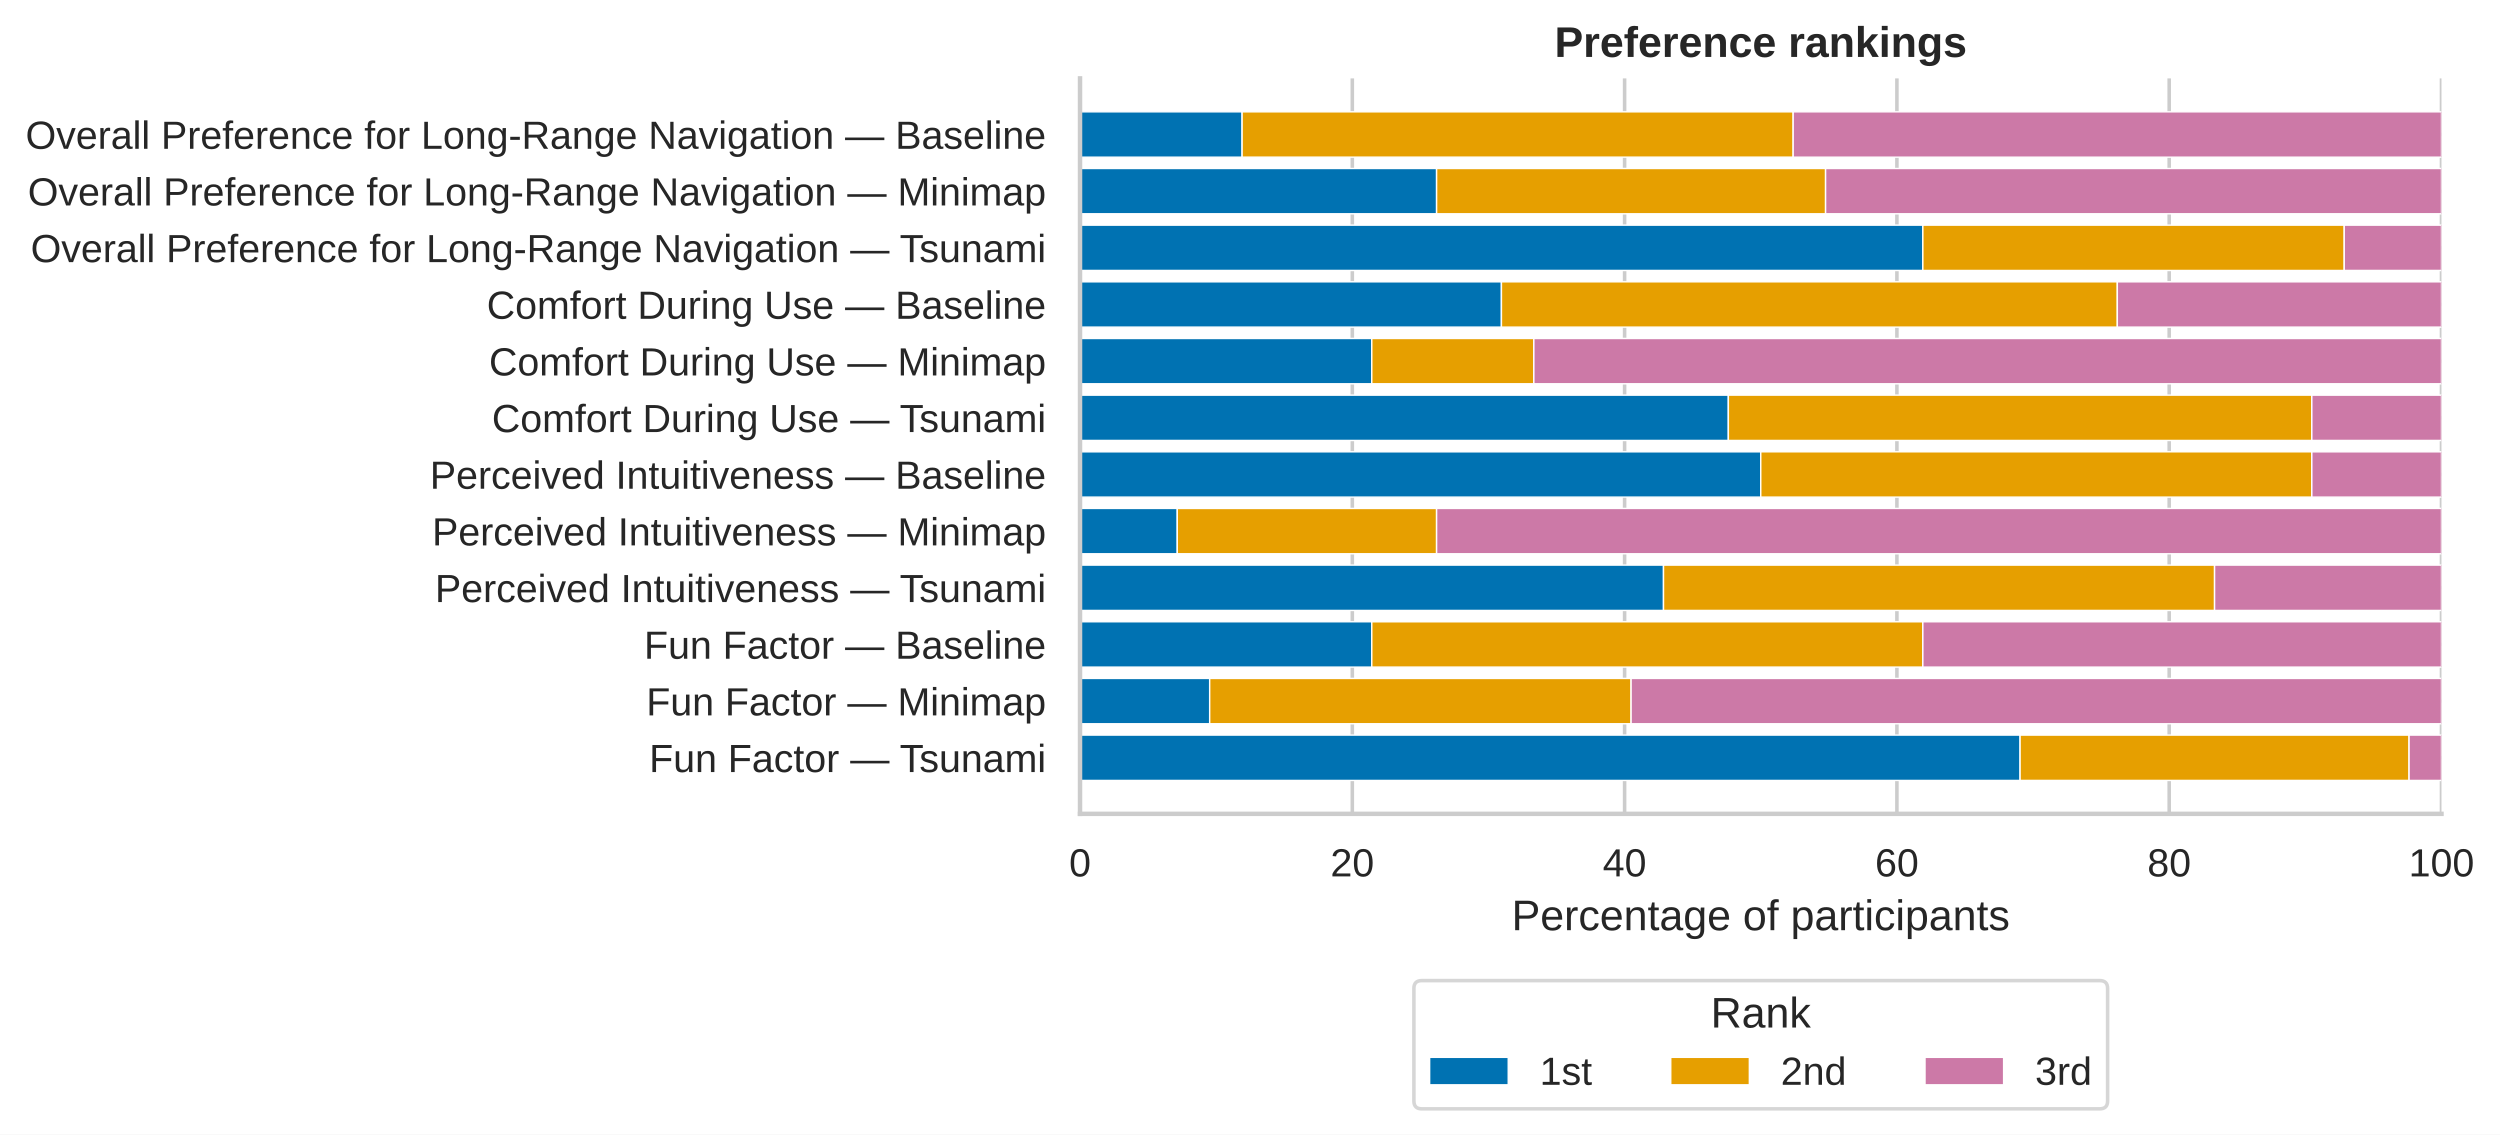
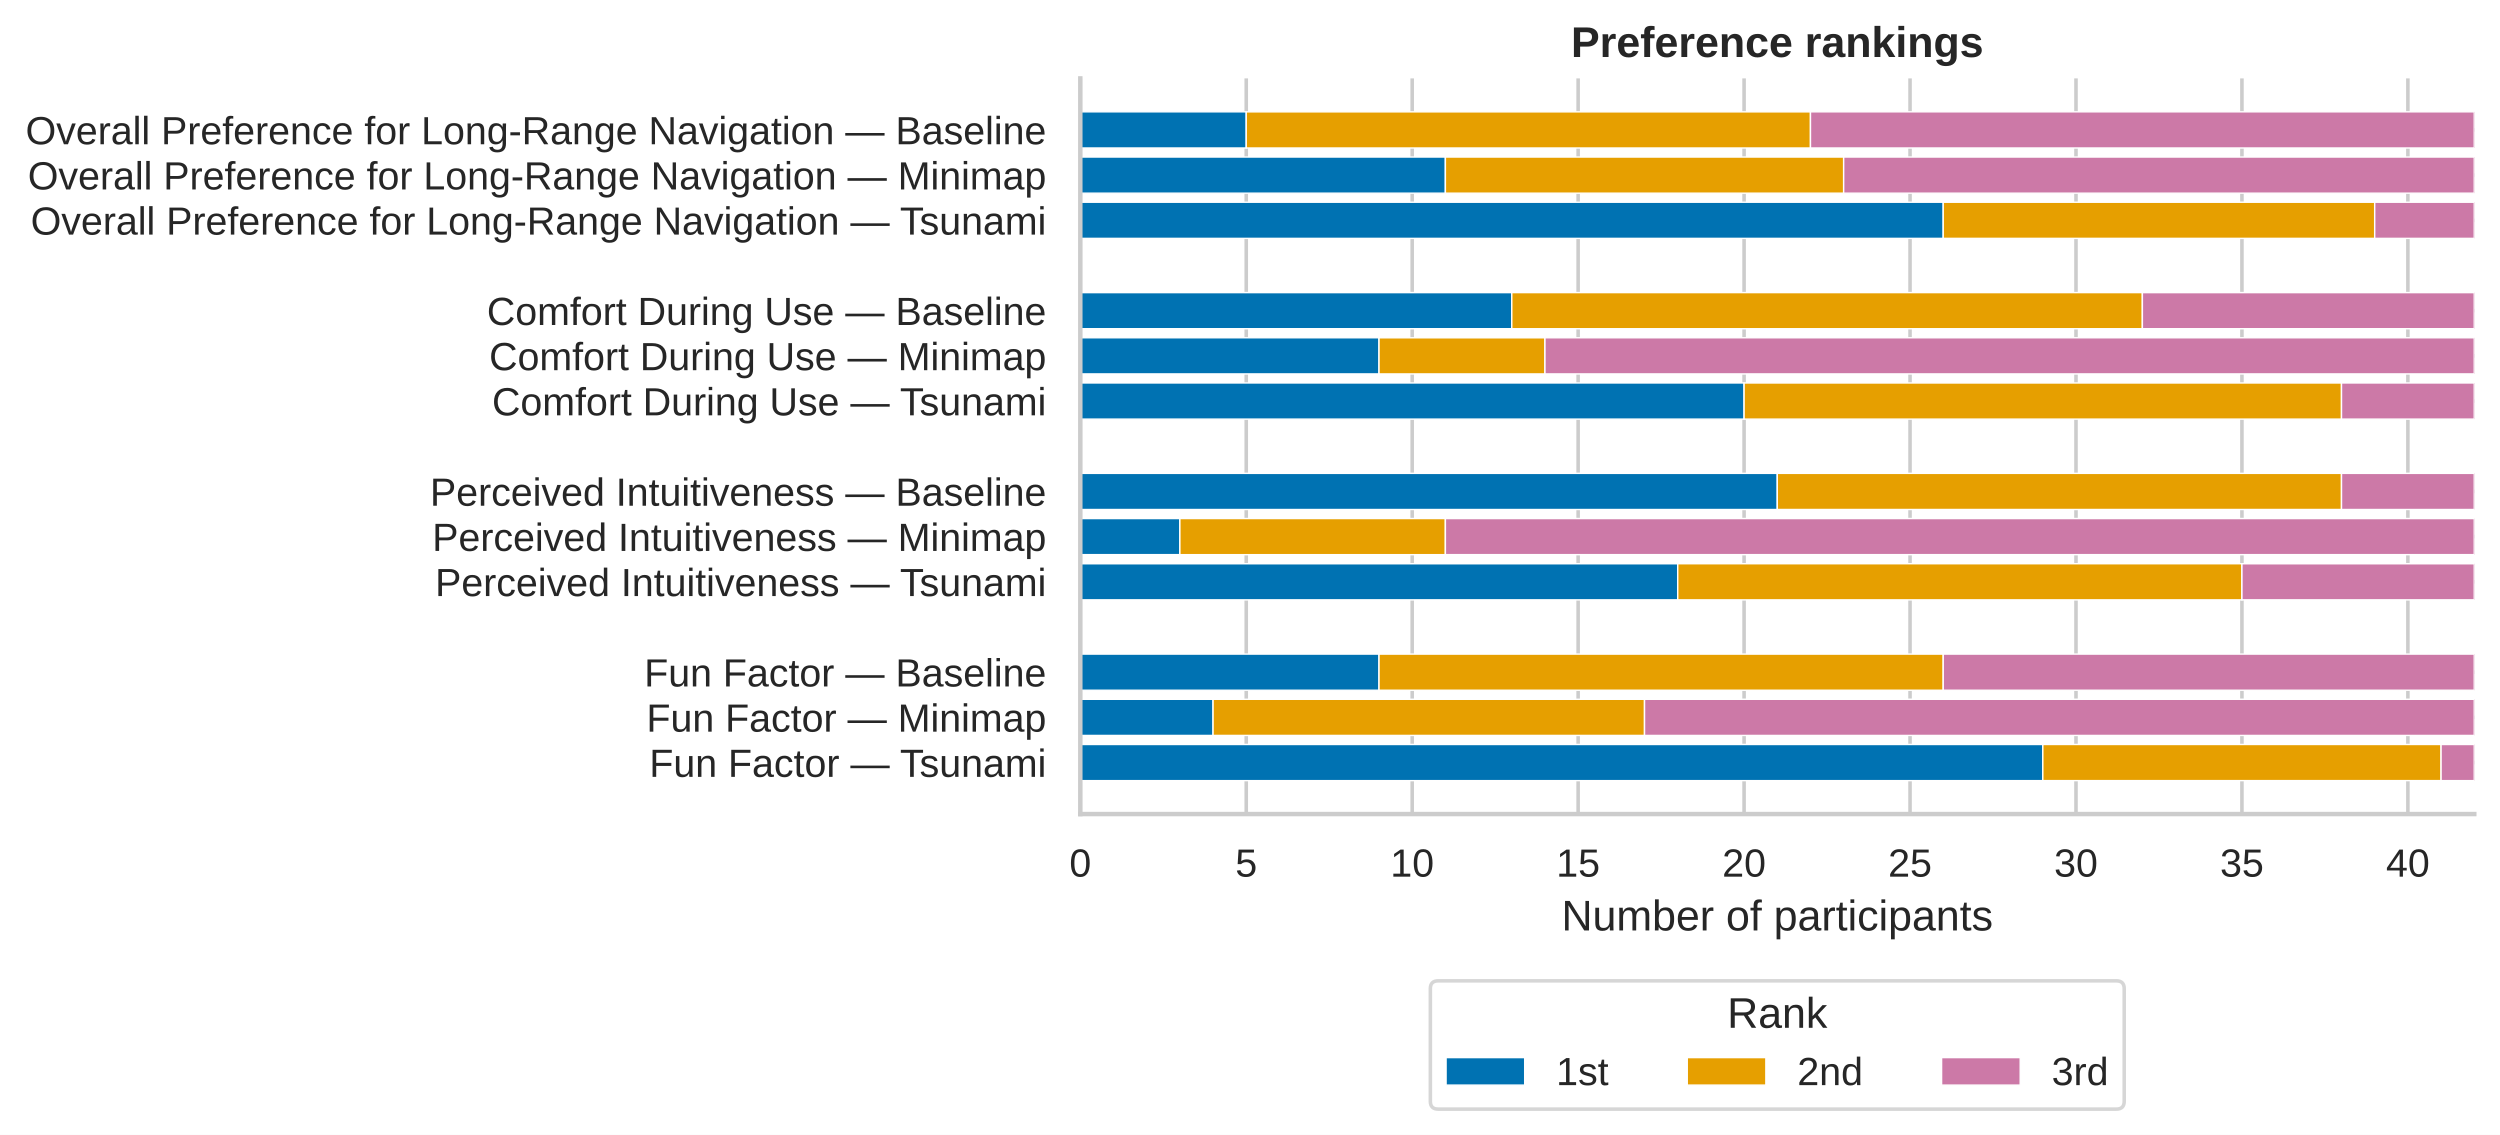
- <svg xmlns="http://www.w3.org/2000/svg" width="699.581pt" height="317.488pt" viewBox="0 0 699.581 317.488" version="1.1">
+ <svg xmlns="http://www.w3.org/2000/svg" width="699.406pt" height="317.488pt" viewBox="0 0 699.406 317.488" version="1.1">
  <defs>
    <style type="text/css">*{stroke-linejoin: round; stroke-linecap: butt}</style>
  </defs>
  <g id="figure_1">
    <g id="patch_1">
-       <path d="M 0 317.488 L 699.581 317.488 L 699.581 0 L 0 0 z " style="fill: #ffffff" />
+       <path d="M 0 317.488 L 699.406 317.488 L 699.406 0 L 0 0 z " style="fill: #ffffff" />
    </g>
    <g id="axes_1">
      <g id="patch_2">
-         <path d="M 302.226 227.742 L 683.206 227.742 L 683.206 21.936 L 302.226 21.936 z " style="fill: #ffffff" />
+         <path d="M 302.226 227.742 L 692.206 227.742 L 692.206 21.936 L 302.226 21.936 z " style="fill: #ffffff" />
      </g>
      <g id="matplotlib.axis_1">
        <g id="xtick_1">
          <g id="line2d_1">
-             <path d="M 302.226 227.742 L 302.226 21.936 " clip-path="url(#p940792b200)" style="fill: none; stroke: #cccccc; stroke-linecap: round" />
+             <path d="M 302.226 227.742 L 302.226 21.936 " clip-path="url(#p8e2e3c646f)" style="fill: none; stroke: #cccccc; stroke-linecap: round" />
          </g>
          <g id="text_1">
            <text style="font-size: 11px; font-family: 'Arial', 'DejaVu Sans', 'Liberation Sans', 'Bitstream Vera Sans', sans-serif; text-anchor: middle; fill: #262626" x="302.226" y="245.25" transform="rotate(-0 302.2256 245.2504)">0</text>
          </g>
        </g>
        <g id="xtick_2">
          <g id="line2d_2">
-             <path d="M 378.422 227.742 L 378.422 21.936 " clip-path="url(#p940792b200)" style="fill: none; stroke: #cccccc; stroke-linecap: round" />
+             <path d="M 348.652 227.742 L 348.652 21.936 " clip-path="url(#p8e2e3c646f)" style="fill: none; stroke: #cccccc; stroke-linecap: round" />
          </g>
          <g id="text_2">
-             <text style="font-size: 11px; font-family: 'Arial', 'DejaVu Sans', 'Liberation Sans', 'Bitstream Vera Sans', sans-serif; text-anchor: middle; fill: #262626" x="378.422" y="245.25" transform="rotate(-0 378.4216 245.2504)">20</text>
+             <text style="font-size: 11px; font-family: 'Arial', 'DejaVu Sans', 'Liberation Sans', 'Bitstream Vera Sans', sans-serif; text-anchor: middle; fill: #262626" x="348.652" y="245.25" transform="rotate(-0 348.6518 245.2504)">5</text>
          </g>
        </g>
        <g id="xtick_3">
          <g id="line2d_3">
-             <path d="M 454.618 227.742 L 454.618 21.936 " clip-path="url(#p940792b200)" style="fill: none; stroke: #cccccc; stroke-linecap: round" />
+             <path d="M 395.078 227.742 L 395.078 21.936 " clip-path="url(#p8e2e3c646f)" style="fill: none; stroke: #cccccc; stroke-linecap: round" />
          </g>
          <g id="text_3">
-             <text style="font-size: 11px; font-family: 'Arial', 'DejaVu Sans', 'Liberation Sans', 'Bitstream Vera Sans', sans-serif; text-anchor: middle; fill: #262626" x="454.618" y="245.25" transform="rotate(-0 454.6176 245.2504)">40</text>
+             <text style="font-size: 11px; font-family: 'Arial', 'DejaVu Sans', 'Liberation Sans', 'Bitstream Vera Sans', sans-serif; text-anchor: middle; fill: #262626" x="395.078" y="245.25" transform="rotate(-0 395.078 245.2504)">10</text>
          </g>
        </g>
        <g id="xtick_4">
          <g id="line2d_4">
-             <path d="M 530.814 227.742 L 530.814 21.936 " clip-path="url(#p940792b200)" style="fill: none; stroke: #cccccc; stroke-linecap: round" />
+             <path d="M 441.504 227.742 L 441.504 21.936 " clip-path="url(#p8e2e3c646f)" style="fill: none; stroke: #cccccc; stroke-linecap: round" />
          </g>
          <g id="text_4">
-             <text style="font-size: 11px; font-family: 'Arial', 'DejaVu Sans', 'Liberation Sans', 'Bitstream Vera Sans', sans-serif; text-anchor: middle; fill: #262626" x="530.814" y="245.25" transform="rotate(-0 530.8136 245.2504)">60</text>
+             <text style="font-size: 11px; font-family: 'Arial', 'DejaVu Sans', 'Liberation Sans', 'Bitstream Vera Sans', sans-serif; text-anchor: middle; fill: #262626" x="441.504" y="245.25" transform="rotate(-0 441.5042 245.2504)">15</text>
          </g>
        </g>
        <g id="xtick_5">
          <g id="line2d_5">
-             <path d="M 607.01 227.742 L 607.01 21.936 " clip-path="url(#p940792b200)" style="fill: none; stroke: #cccccc; stroke-linecap: round" />
+             <path d="M 487.93 227.742 L 487.93 21.936 " clip-path="url(#p8e2e3c646f)" style="fill: none; stroke: #cccccc; stroke-linecap: round" />
          </g>
          <g id="text_5">
-             <text style="font-size: 11px; font-family: 'Arial', 'DejaVu Sans', 'Liberation Sans', 'Bitstream Vera Sans', sans-serif; text-anchor: middle; fill: #262626" x="607.01" y="245.25" transform="rotate(-0 607.0096 245.2504)">80</text>
+             <text style="font-size: 11px; font-family: 'Arial', 'DejaVu Sans', 'Liberation Sans', 'Bitstream Vera Sans', sans-serif; text-anchor: middle; fill: #262626" x="487.93" y="245.25" transform="rotate(-0 487.9304 245.2504)">20</text>
          </g>
        </g>
        <g id="xtick_6">
          <g id="line2d_6">
-             <path d="M 683.206 227.742 L 683.206 21.936 " clip-path="url(#p940792b200)" style="fill: none; stroke: #cccccc; stroke-linecap: round" />
+             <path d="M 534.357 227.742 L 534.357 21.936 " clip-path="url(#p8e2e3c646f)" style="fill: none; stroke: #cccccc; stroke-linecap: round" />
          </g>
          <g id="text_6">
-             <text style="font-size: 11px; font-family: 'Arial', 'DejaVu Sans', 'Liberation Sans', 'Bitstream Vera Sans', sans-serif; text-anchor: middle; fill: #262626" x="683.206" y="245.25" transform="rotate(-0 683.2056 245.2504)">100</text>
-           </g>
-         </g>
-         <g id="text_7">
-           <text style="font-size: 12px; font-family: 'Arial', 'DejaVu Sans', 'Liberation Sans', 'Bitstream Vera Sans', sans-serif; text-anchor: middle; fill: #262626" x="492.716" y="260.302" transform="rotate(-0 492.7156 260.3017)">Percentage of participants</text>
+             <text style="font-size: 11px; font-family: 'Arial', 'DejaVu Sans', 'Liberation Sans', 'Bitstream Vera Sans', sans-serif; text-anchor: middle; fill: #262626" x="534.357" y="245.25" transform="rotate(-0 534.3566 245.2504)">25</text>
+           </g>
+         </g>
+         <g id="xtick_7">
+           <g id="line2d_7">
+             <path d="M 580.783 227.742 L 580.783 21.936 " clip-path="url(#p8e2e3c646f)" style="fill: none; stroke: #cccccc; stroke-linecap: round" />
+           </g>
+           <g id="text_7">
+             <text style="font-size: 11px; font-family: 'Arial', 'DejaVu Sans', 'Liberation Sans', 'Bitstream Vera Sans', sans-serif; text-anchor: middle; fill: #262626" x="580.783" y="245.25" transform="rotate(-0 580.7828 245.2504)">30</text>
+           </g>
+         </g>
+         <g id="xtick_8">
+           <g id="line2d_8">
+             <path d="M 627.209 227.742 L 627.209 21.936 " clip-path="url(#p8e2e3c646f)" style="fill: none; stroke: #cccccc; stroke-linecap: round" />
+           </g>
+           <g id="text_8">
+             <text style="font-size: 11px; font-family: 'Arial', 'DejaVu Sans', 'Liberation Sans', 'Bitstream Vera Sans', sans-serif; text-anchor: middle; fill: #262626" x="627.209" y="245.25" transform="rotate(-0 627.209 245.2504)">35</text>
+           </g>
+         </g>
+         <g id="xtick_9">
+           <g id="line2d_9">
+             <path d="M 673.635 227.742 L 673.635 21.936 " clip-path="url(#p8e2e3c646f)" style="fill: none; stroke: #cccccc; stroke-linecap: round" />
+           </g>
+           <g id="text_9">
+             <text style="font-size: 11px; font-family: 'Arial', 'DejaVu Sans', 'Liberation Sans', 'Bitstream Vera Sans', sans-serif; text-anchor: middle; fill: #262626" x="673.635" y="245.25" transform="rotate(-0 673.6351 245.2504)">40</text>
+           </g>
+         </g>
+         <g id="text_10">
+           <text style="font-size: 12px; font-family: 'Arial', 'DejaVu Sans', 'Liberation Sans', 'Bitstream Vera Sans', sans-serif; text-anchor: middle; fill: #262626" x="497.216" y="260.302" transform="rotate(-0 497.2156 260.3017)">Number of participants</text>
        </g>
      </g>
      <g id="matplotlib.axis_2">
        <g id="ytick_1">
-           <g id="line2d_7">
-             <path d="M 302.226 37.633 L 683.206 37.633 " clip-path="url(#p940792b200)" style="fill: none; stroke: #cccccc; stroke-linecap: round" />
-           </g>
-           <g id="text_8">
-             <text style="font-size: 11px; font-family: 'Arial', 'DejaVu Sans', 'Liberation Sans', 'Bitstream Vera Sans', sans-serif; text-anchor: end; fill: #262626" x="292.726" y="41.641" transform="rotate(-0 292.7256 41.64064)">Overall Preference for Long-Range Navigation — Baseline</text>
+           <g id="line2d_10">
+             <path d="M 302.226 36.348 L 692.206 36.348 " clip-path="url(#p8e2e3c646f)" style="fill: none; stroke: #cccccc; stroke-linecap: round" />
+           </g>
+           <g id="text_11">
+             <text style="font-size: 11px; font-family: 'Arial', 'DejaVu Sans', 'Liberation Sans', 'Bitstream Vera Sans', sans-serif; text-anchor: end; fill: #262626" x="292.726" y="40.355" transform="rotate(-0 292.7256 40.35505)">Overall Preference for Long-Range Navigation — Baseline</text>
          </g>
        </g>
        <g id="ytick_2">
-           <g id="line2d_8">
-             <path d="M 302.226 53.489 L 683.206 53.489 " clip-path="url(#p940792b200)" style="fill: none; stroke: #cccccc; stroke-linecap: round" />
-           </g>
-           <g id="text_9">
-             <text style="font-size: 11px; font-family: 'Arial', 'DejaVu Sans', 'Liberation Sans', 'Bitstream Vera Sans', sans-serif; text-anchor: end; fill: #262626" x="292.726" y="57.496" transform="rotate(-0 292.7256 57.49625)">Overall Preference for Long-Range Navigation — Minimap</text>
+           <g id="line2d_11">
+             <path d="M 302.226 48.989 L 692.206 48.989 " clip-path="url(#p8e2e3c646f)" style="fill: none; stroke: #cccccc; stroke-linecap: round" />
+           </g>
+           <g id="text_12">
+             <text style="font-size: 11px; font-family: 'Arial', 'DejaVu Sans', 'Liberation Sans', 'Bitstream Vera Sans', sans-serif; text-anchor: end; fill: #262626" x="292.726" y="52.997" transform="rotate(-0 292.7256 52.99669)">Overall Preference for Long-Range Navigation — Minimap</text>
          </g>
        </g>
        <g id="ytick_3">
-           <g id="line2d_9">
-             <path d="M 302.226 69.345 L 683.206 69.345 " clip-path="url(#p940792b200)" style="fill: none; stroke: #cccccc; stroke-linecap: round" />
-           </g>
-           <g id="text_10">
-             <text style="font-size: 11px; font-family: 'Arial', 'DejaVu Sans', 'Liberation Sans', 'Bitstream Vera Sans', sans-serif; text-anchor: end; fill: #262626" x="292.726" y="73.352" transform="rotate(-0 292.7256 73.35186)">Overall Preference for Long-Range Navigation — Tsunami</text>
+           <g id="line2d_12">
+             <path d="M 302.226 61.631 L 692.206 61.631 " clip-path="url(#p8e2e3c646f)" style="fill: none; stroke: #cccccc; stroke-linecap: round" />
+           </g>
+           <g id="text_13">
+             <text style="font-size: 11px; font-family: 'Arial', 'DejaVu Sans', 'Liberation Sans', 'Bitstream Vera Sans', sans-serif; text-anchor: end; fill: #262626" x="292.726" y="65.638" transform="rotate(-0 292.7256 65.63832)">Overall Preference for Long-Range Navigation — Tsunami</text>
          </g>
        </g>
        <g id="ytick_4">
-           <g id="line2d_10">
-             <path d="M 302.226 85.2 L 683.206 85.2 " clip-path="url(#p940792b200)" style="fill: none; stroke: #cccccc; stroke-linecap: round" />
-           </g>
-           <g id="text_11">
-             <text style="font-size: 11px; font-family: 'Arial', 'DejaVu Sans', 'Liberation Sans', 'Bitstream Vera Sans', sans-serif; text-anchor: end; fill: #262626" x="292.726" y="89.204" transform="rotate(-0 292.7256 89.20435)">Comfort During Use — Baseline</text>
+           <g id="line2d_13">
+             <path d="M 302.226 86.914 L 692.206 86.914 " clip-path="url(#p8e2e3c646f)" style="fill: none; stroke: #cccccc; stroke-linecap: round" />
+           </g>
+           <g id="text_14">
+             <text style="font-size: 11px; font-family: 'Arial', 'DejaVu Sans', 'Liberation Sans', 'Bitstream Vera Sans', sans-serif; text-anchor: end; fill: #262626" x="292.726" y="90.918" transform="rotate(-0 292.7256 90.91847)">Comfort During Use — Baseline</text>
          </g>
        </g>
        <g id="ytick_5">
-           <g id="line2d_11">
-             <path d="M 302.226 101.056 L 683.206 101.056 " clip-path="url(#p940792b200)" style="fill: none; stroke: #cccccc; stroke-linecap: round" />
-           </g>
-           <g id="text_12">
-             <text style="font-size: 11px; font-family: 'Arial', 'DejaVu Sans', 'Liberation Sans', 'Bitstream Vera Sans', sans-serif; text-anchor: end; fill: #262626" x="292.726" y="105.06" transform="rotate(-0 292.7256 105.06)">Comfort During Use — Minimap</text>
+           <g id="line2d_14">
+             <path d="M 302.226 99.556 L 692.206 99.556 " clip-path="url(#p8e2e3c646f)" style="fill: none; stroke: #cccccc; stroke-linecap: round" />
+           </g>
+           <g id="text_15">
+             <text style="font-size: 11px; font-family: 'Arial', 'DejaVu Sans', 'Liberation Sans', 'Bitstream Vera Sans', sans-serif; text-anchor: end; fill: #262626" x="292.726" y="103.56" transform="rotate(-0 292.7256 103.5601)">Comfort During Use — Minimap</text>
          </g>
        </g>
        <g id="ytick_6">
-           <g id="line2d_12">
-             <path d="M 302.226 116.911 L 683.206 116.911 " clip-path="url(#p940792b200)" style="fill: none; stroke: #cccccc; stroke-linecap: round" />
-           </g>
-           <g id="text_13">
-             <text style="font-size: 11px; font-family: 'Arial', 'DejaVu Sans', 'Liberation Sans', 'Bitstream Vera Sans', sans-serif; text-anchor: end; fill: #262626" x="292.726" y="120.916" transform="rotate(-0 292.7256 120.9156)">Comfort During Use — Tsunami</text>
+           <g id="line2d_15">
+             <path d="M 302.226 112.198 L 692.206 112.198 " clip-path="url(#p8e2e3c646f)" style="fill: none; stroke: #cccccc; stroke-linecap: round" />
+           </g>
+           <g id="text_16">
+             <text style="font-size: 11px; font-family: 'Arial', 'DejaVu Sans', 'Liberation Sans', 'Bitstream Vera Sans', sans-serif; text-anchor: end; fill: #262626" x="292.726" y="116.202" transform="rotate(-0 292.7256 116.2017)">Comfort During Use — Tsunami</text>
          </g>
        </g>
        <g id="ytick_7">
-           <g id="line2d_13">
-             <path d="M 302.226 132.767 L 683.206 132.767 " clip-path="url(#p940792b200)" style="fill: none; stroke: #cccccc; stroke-linecap: round" />
-           </g>
-           <g id="text_14">
-             <text style="font-size: 11px; font-family: 'Arial', 'DejaVu Sans', 'Liberation Sans', 'Bitstream Vera Sans', sans-serif; text-anchor: end; fill: #262626" x="292.726" y="136.771" transform="rotate(-0 292.7256 136.7712)">Perceived Intuitiveness — Baseline</text>
+           <g id="line2d_16">
+             <path d="M 302.226 137.481 L 692.206 137.481 " clip-path="url(#p8e2e3c646f)" style="fill: none; stroke: #cccccc; stroke-linecap: round" />
+           </g>
+           <g id="text_17">
+             <text style="font-size: 11px; font-family: 'Arial', 'DejaVu Sans', 'Liberation Sans', 'Bitstream Vera Sans', sans-serif; text-anchor: end; fill: #262626" x="292.726" y="141.485" transform="rotate(-0 292.7256 141.485)">Perceived Intuitiveness — Baseline</text>
          </g>
        </g>
        <g id="ytick_8">
-           <g id="line2d_14">
-             <path d="M 302.226 148.623 L 683.206 148.623 " clip-path="url(#p940792b200)" style="fill: none; stroke: #cccccc; stroke-linecap: round" />
-           </g>
-           <g id="text_15">
-             <text style="font-size: 11px; font-family: 'Arial', 'DejaVu Sans', 'Liberation Sans', 'Bitstream Vera Sans', sans-serif; text-anchor: end; fill: #262626" x="292.726" y="152.627" transform="rotate(-0 292.7256 152.6268)">Perceived Intuitiveness — Minimap</text>
+           <g id="line2d_17">
+             <path d="M 302.226 150.122 L 692.206 150.122 " clip-path="url(#p8e2e3c646f)" style="fill: none; stroke: #cccccc; stroke-linecap: round" />
+           </g>
+           <g id="text_18">
+             <text style="font-size: 11px; font-family: 'Arial', 'DejaVu Sans', 'Liberation Sans', 'Bitstream Vera Sans', sans-serif; text-anchor: end; fill: #262626" x="292.726" y="154.127" transform="rotate(-0 292.7256 154.1266)">Perceived Intuitiveness — Minimap</text>
          </g>
        </g>
        <g id="ytick_9">
-           <g id="line2d_15">
-             <path d="M 302.226 164.478 L 683.206 164.478 " clip-path="url(#p940792b200)" style="fill: none; stroke: #cccccc; stroke-linecap: round" />
-           </g>
-           <g id="text_16">
-             <text style="font-size: 11px; font-family: 'Arial', 'DejaVu Sans', 'Liberation Sans', 'Bitstream Vera Sans', sans-serif; text-anchor: end; fill: #262626" x="292.726" y="168.482" transform="rotate(-0 292.7256 168.4824)">Perceived Intuitiveness — Tsunami</text>
+           <g id="line2d_18">
+             <path d="M 302.226 162.764 L 692.206 162.764 " clip-path="url(#p8e2e3c646f)" style="fill: none; stroke: #cccccc; stroke-linecap: round" />
+           </g>
+           <g id="text_19">
+             <text style="font-size: 11px; font-family: 'Arial', 'DejaVu Sans', 'Liberation Sans', 'Bitstream Vera Sans', sans-serif; text-anchor: end; fill: #262626" x="292.726" y="166.768" transform="rotate(-0 292.7256 166.7683)">Perceived Intuitiveness — Tsunami</text>
          </g>
        </g>
        <g id="ytick_10">
-           <g id="line2d_16">
-             <path d="M 302.226 180.334 L 683.206 180.334 " clip-path="url(#p940792b200)" style="fill: none; stroke: #cccccc; stroke-linecap: round" />
-           </g>
-           <g id="text_17">
-             <text style="font-size: 11px; font-family: 'Arial', 'DejaVu Sans', 'Liberation Sans', 'Bitstream Vera Sans', sans-serif; text-anchor: end; fill: #262626" x="292.726" y="184.338" transform="rotate(-0 292.7256 184.338)">Fun Factor — Baseline</text>
+           <g id="line2d_19">
+             <path d="M 302.226 188.047 L 692.206 188.047 " clip-path="url(#p8e2e3c646f)" style="fill: none; stroke: #cccccc; stroke-linecap: round" />
+           </g>
+           <g id="text_20">
+             <text style="font-size: 11px; font-family: 'Arial', 'DejaVu Sans', 'Liberation Sans', 'Bitstream Vera Sans', sans-serif; text-anchor: end; fill: #262626" x="292.726" y="192.052" transform="rotate(-0 292.7256 192.0515)">Fun Factor — Baseline</text>
          </g>
        </g>
        <g id="ytick_11">
-           <g id="line2d_17">
-             <path d="M 302.226 196.189 L 683.206 196.189 " clip-path="url(#p940792b200)" style="fill: none; stroke: #cccccc; stroke-linecap: round" />
-           </g>
-           <g id="text_18">
-             <text style="font-size: 11px; font-family: 'Arial', 'DejaVu Sans', 'Liberation Sans', 'Bitstream Vera Sans', sans-serif; text-anchor: end; fill: #262626" x="292.726" y="200.194" transform="rotate(-0 292.7256 200.1936)">Fun Factor — Minimap</text>
+           <g id="line2d_20">
+             <path d="M 302.226 200.689 L 692.206 200.689 " clip-path="url(#p8e2e3c646f)" style="fill: none; stroke: #cccccc; stroke-linecap: round" />
+           </g>
+           <g id="text_21">
+             <text style="font-size: 11px; font-family: 'Arial', 'DejaVu Sans', 'Liberation Sans', 'Bitstream Vera Sans', sans-serif; text-anchor: end; fill: #262626" x="292.726" y="204.693" transform="rotate(-0 292.7256 204.6932)">Fun Factor — Minimap</text>
          </g>
        </g>
        <g id="ytick_12">
-           <g id="line2d_18">
-             <path d="M 302.226 212.045 L 683.206 212.045 " clip-path="url(#p940792b200)" style="fill: none; stroke: #cccccc; stroke-linecap: round" />
-           </g>
-           <g id="text_19">
-             <text style="font-size: 11px; font-family: 'Arial', 'DejaVu Sans', 'Liberation Sans', 'Bitstream Vera Sans', sans-serif; text-anchor: end; fill: #262626" x="292.726" y="216.049" transform="rotate(-0 292.7256 216.0492)">Fun Factor — Tsunami</text>
+           <g id="line2d_21">
+             <path d="M 302.226 213.331 L 692.206 213.331 " clip-path="url(#p8e2e3c646f)" style="fill: none; stroke: #cccccc; stroke-linecap: round" />
+           </g>
+           <g id="text_22">
+             <text style="font-size: 11px; font-family: 'Arial', 'DejaVu Sans', 'Liberation Sans', 'Bitstream Vera Sans', sans-serif; text-anchor: end; fill: #262626" x="292.726" y="217.335" transform="rotate(-0 292.7256 217.3348)">Fun Factor — Tsunami</text>
          </g>
        </g>
      </g>
      <g id="patch_3">
-         <path d="M 302.226 31.291 L 347.58 31.291 L 347.58 43.976 L 302.226 43.976 z " clip-path="url(#p940792b200)" style="fill: #0072b2; stroke: #ffffff; stroke-width: 0.4; stroke-linejoin: miter" />
+         <path d="M 302.226 31.291 L 348.652 31.291 L 348.652 41.404 L 302.226 41.404 z " clip-path="url(#p8e2e3c646f)" style="fill: #0072b2; stroke: #ffffff; stroke-width: 0.4; stroke-linejoin: miter" />
      </g>
      <g id="patch_4">
-         <path d="M 302.226 47.147 L 402.006 47.147 L 402.006 59.831 L 302.226 59.831 z " clip-path="url(#p940792b200)" style="fill: #0072b2; stroke: #ffffff; stroke-width: 0.4; stroke-linejoin: miter" />
+         <path d="M 302.226 43.933 L 404.363 43.933 L 404.363 54.046 L 302.226 54.046 z " clip-path="url(#p8e2e3c646f)" style="fill: #0072b2; stroke: #ffffff; stroke-width: 0.4; stroke-linejoin: miter" />
      </g>
      <g id="patch_5">
-         <path d="M 302.226 63.002 L 538.07 63.002 L 538.07 75.687 L 302.226 75.687 z " clip-path="url(#p940792b200)" style="fill: #0072b2; stroke: #ffffff; stroke-width: 0.4; stroke-linejoin: miter" />
+         <path d="M 302.226 56.574 L 543.642 56.574 L 543.642 66.688 L 302.226 66.688 z " clip-path="url(#p8e2e3c646f)" style="fill: #0072b2; stroke: #ffffff; stroke-width: 0.4; stroke-linejoin: miter" />
      </g>
      <g id="patch_6">
-         <path d="M 302.226 78.858 L 420.148 78.858 L 420.148 91.542 L 302.226 91.542 z " clip-path="url(#p940792b200)" style="fill: #0072b2; stroke: #ffffff; stroke-width: 0.4; stroke-linejoin: miter" />
+         <path d="M 302.226 81.858 L 422.934 81.858 L 422.934 91.971 L 302.226 91.971 z " clip-path="url(#p8e2e3c646f)" style="fill: #0072b2; stroke: #ffffff; stroke-width: 0.4; stroke-linejoin: miter" />
      </g>
      <g id="patch_7">
-         <path d="M 302.226 94.714 L 383.864 94.714 L 383.864 107.398 L 302.226 107.398 z " clip-path="url(#p940792b200)" style="fill: #0072b2; stroke: #ffffff; stroke-width: 0.4; stroke-linejoin: miter" />
+         <path d="M 302.226 94.499 L 385.793 94.499 L 385.793 104.613 L 302.226 104.613 z " clip-path="url(#p8e2e3c646f)" style="fill: #0072b2; stroke: #ffffff; stroke-width: 0.4; stroke-linejoin: miter" />
      </g>
      <g id="patch_8">
-         <path d="M 302.226 110.569 L 483.645 110.569 L 483.645 123.254 L 302.226 123.254 z " clip-path="url(#p940792b200)" style="fill: #0072b2; stroke: #ffffff; stroke-width: 0.4; stroke-linejoin: miter" />
+         <path d="M 302.226 107.141 L 487.93 107.141 L 487.93 117.254 L 302.226 117.254 z " clip-path="url(#p8e2e3c646f)" style="fill: #0072b2; stroke: #ffffff; stroke-width: 0.4; stroke-linejoin: miter" />
      </g>
      <g id="patch_9">
-         <path d="M 302.226 126.425 L 492.716 126.425 L 492.716 139.109 L 302.226 139.109 z " clip-path="url(#p940792b200)" style="fill: #0072b2; stroke: #ffffff; stroke-width: 0.4; stroke-linejoin: miter" />
+         <path d="M 302.226 132.424 L 497.216 132.424 L 497.216 142.537 L 302.226 142.537 z " clip-path="url(#p8e2e3c646f)" style="fill: #0072b2; stroke: #ffffff; stroke-width: 0.4; stroke-linejoin: miter" />
      </g>
      <g id="patch_10">
-         <path d="M 302.226 142.28 L 329.438 142.28 L 329.438 154.965 L 302.226 154.965 z " clip-path="url(#p940792b200)" style="fill: #0072b2; stroke: #ffffff; stroke-width: 0.4; stroke-linejoin: miter" />
+         <path d="M 302.226 145.066 L 330.081 145.066 L 330.081 155.179 L 302.226 155.179 z " clip-path="url(#p8e2e3c646f)" style="fill: #0072b2; stroke: #ffffff; stroke-width: 0.4; stroke-linejoin: miter" />
      </g>
      <g id="patch_11">
-         <path d="M 302.226 158.136 L 465.503 158.136 L 465.503 170.82 L 302.226 170.82 z " clip-path="url(#p940792b200)" style="fill: #0072b2; stroke: #ffffff; stroke-width: 0.4; stroke-linejoin: miter" />
+         <path d="M 302.226 157.707 L 469.36 157.707 L 469.36 167.821 L 302.226 167.821 z " clip-path="url(#p8e2e3c646f)" style="fill: #0072b2; stroke: #ffffff; stroke-width: 0.4; stroke-linejoin: miter" />
      </g>
      <g id="patch_12">
-         <path d="M 302.226 173.992 L 383.864 173.992 L 383.864 186.676 L 302.226 186.676 z " clip-path="url(#p940792b200)" style="fill: #0072b2; stroke: #ffffff; stroke-width: 0.4; stroke-linejoin: miter" />
+         <path d="M 302.226 182.991 L 385.793 182.991 L 385.793 193.104 L 302.226 193.104 z " clip-path="url(#p8e2e3c646f)" style="fill: #0072b2; stroke: #ffffff; stroke-width: 0.4; stroke-linejoin: miter" />
      </g>
      <g id="patch_13">
-         <path d="M 302.226 189.847 L 338.509 189.847 L 338.509 202.532 L 302.226 202.532 z " clip-path="url(#p940792b200)" style="fill: #0072b2; stroke: #ffffff; stroke-width: 0.4; stroke-linejoin: miter" />
+         <path d="M 302.226 195.632 L 339.367 195.632 L 339.367 205.746 L 302.226 205.746 z " clip-path="url(#p8e2e3c646f)" style="fill: #0072b2; stroke: #ffffff; stroke-width: 0.4; stroke-linejoin: miter" />
      </g>
      <g id="patch_14">
-         <path d="M 302.226 205.703 L 565.283 205.703 L 565.283 218.387 L 302.226 218.387 z " clip-path="url(#p940792b200)" style="fill: #0072b2; stroke: #ffffff; stroke-width: 0.4; stroke-linejoin: miter" />
+         <path d="M 302.226 208.274 L 571.498 208.274 L 571.498 218.387 L 302.226 218.387 z " clip-path="url(#p8e2e3c646f)" style="fill: #0072b2; stroke: #ffffff; stroke-width: 0.4; stroke-linejoin: miter" />
      </g>
      <g id="patch_15">
-         <path d="M 347.58 31.291 L 501.787 31.291 L 501.787 43.976 L 347.58 43.976 z " clip-path="url(#p940792b200)" style="fill: #e69f00; stroke: #ffffff; stroke-width: 0.4; stroke-linejoin: miter" />
+         <path d="M 348.652 31.291 L 506.501 31.291 L 506.501 41.404 L 348.652 41.404 z " clip-path="url(#p8e2e3c646f)" style="fill: #e69f00; stroke: #ffffff; stroke-width: 0.4; stroke-linejoin: miter" />
      </g>
      <g id="patch_16">
-         <path d="M 402.006 47.147 L 510.858 47.147 L 510.858 59.831 L 402.006 59.831 z " clip-path="url(#p940792b200)" style="fill: #e69f00; stroke: #ffffff; stroke-width: 0.4; stroke-linejoin: miter" />
+         <path d="M 404.363 43.933 L 515.786 43.933 L 515.786 54.046 L 404.363 54.046 z " clip-path="url(#p8e2e3c646f)" style="fill: #e69f00; stroke: #ffffff; stroke-width: 0.4; stroke-linejoin: miter" />
      </g>
      <g id="patch_17">
-         <path d="M 538.07 63.002 L 655.993 63.002 L 655.993 75.687 L 538.07 75.687 z " clip-path="url(#p940792b200)" style="fill: #e69f00; stroke: #ffffff; stroke-width: 0.4; stroke-linejoin: miter" />
+         <path d="M 543.642 56.574 L 664.35 56.574 L 664.35 66.688 L 543.642 66.688 z " clip-path="url(#p8e2e3c646f)" style="fill: #e69f00; stroke: #ffffff; stroke-width: 0.4; stroke-linejoin: miter" />
      </g>
      <g id="patch_18">
-         <path d="M 420.148 78.858 L 592.496 78.858 L 592.496 91.542 L 420.148 91.542 z " clip-path="url(#p940792b200)" style="fill: #e69f00; stroke: #ffffff; stroke-width: 0.4; stroke-linejoin: miter" />
+         <path d="M 422.934 81.858 L 599.353 81.858 L 599.353 91.971 L 422.934 91.971 z " clip-path="url(#p8e2e3c646f)" style="fill: #e69f00; stroke: #ffffff; stroke-width: 0.4; stroke-linejoin: miter" />
      </g>
      <g id="patch_19">
-         <path d="M 383.864 94.714 L 429.219 94.714 L 429.219 107.398 L 383.864 107.398 z " clip-path="url(#p940792b200)" style="fill: #e69f00; stroke: #ffffff; stroke-width: 0.4; stroke-linejoin: miter" />
+         <path d="M 385.793 94.499 L 432.219 94.499 L 432.219 104.613 L 385.793 104.613 z " clip-path="url(#p8e2e3c646f)" style="fill: #e69f00; stroke: #ffffff; stroke-width: 0.4; stroke-linejoin: miter" />
      </g>
      <g id="patch_20">
-         <path d="M 483.645 110.569 L 646.922 110.569 L 646.922 123.254 L 483.645 123.254 z " clip-path="url(#p940792b200)" style="fill: #e69f00; stroke: #ffffff; stroke-width: 0.4; stroke-linejoin: miter" />
+         <path d="M 487.93 107.141 L 655.065 107.141 L 655.065 117.254 L 487.93 117.254 z " clip-path="url(#p8e2e3c646f)" style="fill: #e69f00; stroke: #ffffff; stroke-width: 0.4; stroke-linejoin: miter" />
      </g>
      <g id="patch_21">
-         <path d="M 492.716 126.425 L 646.922 126.425 L 646.922 139.109 L 492.716 139.109 z " clip-path="url(#p940792b200)" style="fill: #e69f00; stroke: #ffffff; stroke-width: 0.4; stroke-linejoin: miter" />
+         <path d="M 497.216 132.424 L 655.065 132.424 L 655.065 142.537 L 497.216 142.537 z " clip-path="url(#p8e2e3c646f)" style="fill: #e69f00; stroke: #ffffff; stroke-width: 0.4; stroke-linejoin: miter" />
      </g>
      <g id="patch_22">
-         <path d="M 329.438 142.28 L 402.006 142.28 L 402.006 154.965 L 329.438 154.965 z " clip-path="url(#p940792b200)" style="fill: #e69f00; stroke: #ffffff; stroke-width: 0.4; stroke-linejoin: miter" />
+         <path d="M 330.081 145.066 L 404.363 145.066 L 404.363 155.179 L 330.081 155.179 z " clip-path="url(#p8e2e3c646f)" style="fill: #e69f00; stroke: #ffffff; stroke-width: 0.4; stroke-linejoin: miter" />
      </g>
      <g id="patch_23">
-         <path d="M 465.503 158.136 L 619.709 158.136 L 619.709 170.82 L 465.503 170.82 z " clip-path="url(#p940792b200)" style="fill: #e69f00; stroke: #ffffff; stroke-width: 0.4; stroke-linejoin: miter" />
+         <path d="M 469.36 157.707 L 627.209 157.707 L 627.209 167.821 L 469.36 167.821 z " clip-path="url(#p8e2e3c646f)" style="fill: #e69f00; stroke: #ffffff; stroke-width: 0.4; stroke-linejoin: miter" />
      </g>
      <g id="patch_24">
-         <path d="M 383.864 173.992 L 538.07 173.992 L 538.07 186.676 L 383.864 186.676 z " clip-path="url(#p940792b200)" style="fill: #e69f00; stroke: #ffffff; stroke-width: 0.4; stroke-linejoin: miter" />
+         <path d="M 385.793 182.991 L 543.642 182.991 L 543.642 193.104 L 385.793 193.104 z " clip-path="url(#p8e2e3c646f)" style="fill: #e69f00; stroke: #ffffff; stroke-width: 0.4; stroke-linejoin: miter" />
      </g>
      <g id="patch_25">
-         <path d="M 338.509 189.847 L 456.432 189.847 L 456.432 202.532 L 338.509 202.532 z " clip-path="url(#p940792b200)" style="fill: #e69f00; stroke: #ffffff; stroke-width: 0.4; stroke-linejoin: miter" />
+         <path d="M 339.367 195.632 L 460.075 195.632 L 460.075 205.746 L 339.367 205.746 z " clip-path="url(#p8e2e3c646f)" style="fill: #e69f00; stroke: #ffffff; stroke-width: 0.4; stroke-linejoin: miter" />
      </g>
      <g id="patch_26">
-         <path d="M 565.283 205.703 L 674.135 205.703 L 674.135 218.387 L 565.283 218.387 z " clip-path="url(#p940792b200)" style="fill: #e69f00; stroke: #ffffff; stroke-width: 0.4; stroke-linejoin: miter" />
+         <path d="M 571.498 208.274 L 682.92 208.274 L 682.92 218.387 L 571.498 218.387 z " clip-path="url(#p8e2e3c646f)" style="fill: #e69f00; stroke: #ffffff; stroke-width: 0.4; stroke-linejoin: miter" />
      </g>
      <g id="patch_27">
-         <path d="M 501.787 31.291 L 683.206 31.291 L 683.206 43.976 L 501.787 43.976 z " clip-path="url(#p940792b200)" style="fill: #cc79a7; stroke: #ffffff; stroke-width: 0.4; stroke-linejoin: miter" />
+         <path d="M 506.501 31.291 L 692.206 31.291 L 692.206 41.404 L 506.501 41.404 z " clip-path="url(#p8e2e3c646f)" style="fill: #cc79a7; stroke: #ffffff; stroke-width: 0.4; stroke-linejoin: miter" />
      </g>
      <g id="patch_28">
-         <path d="M 510.858 47.147 L 683.206 47.147 L 683.206 59.831 L 510.858 59.831 z " clip-path="url(#p940792b200)" style="fill: #cc79a7; stroke: #ffffff; stroke-width: 0.4; stroke-linejoin: miter" />
+         <path d="M 515.786 43.933 L 692.206 43.933 L 692.206 54.046 L 515.786 54.046 z " clip-path="url(#p8e2e3c646f)" style="fill: #cc79a7; stroke: #ffffff; stroke-width: 0.4; stroke-linejoin: miter" />
      </g>
      <g id="patch_29">
-         <path d="M 655.993 63.002 L 683.206 63.002 L 683.206 75.687 L 655.993 75.687 z " clip-path="url(#p940792b200)" style="fill: #cc79a7; stroke: #ffffff; stroke-width: 0.4; stroke-linejoin: miter" />
+         <path d="M 664.35 56.574 L 692.206 56.574 L 692.206 66.688 L 664.35 66.688 z " clip-path="url(#p8e2e3c646f)" style="fill: #cc79a7; stroke: #ffffff; stroke-width: 0.4; stroke-linejoin: miter" />
      </g>
      <g id="patch_30">
-         <path d="M 592.496 78.858 L 683.206 78.858 L 683.206 91.542 L 592.496 91.542 z " clip-path="url(#p940792b200)" style="fill: #cc79a7; stroke: #ffffff; stroke-width: 0.4; stroke-linejoin: miter" />
+         <path d="M 599.353 81.858 L 692.206 81.858 L 692.206 91.971 L 599.353 91.971 z " clip-path="url(#p8e2e3c646f)" style="fill: #cc79a7; stroke: #ffffff; stroke-width: 0.4; stroke-linejoin: miter" />
      </g>
      <g id="patch_31">
-         <path d="M 429.219 94.714 L 683.206 94.714 L 683.206 107.398 L 429.219 107.398 z " clip-path="url(#p940792b200)" style="fill: #cc79a7; stroke: #ffffff; stroke-width: 0.4; stroke-linejoin: miter" />
+         <path d="M 432.219 94.499 L 692.206 94.499 L 692.206 104.613 L 432.219 104.613 z " clip-path="url(#p8e2e3c646f)" style="fill: #cc79a7; stroke: #ffffff; stroke-width: 0.4; stroke-linejoin: miter" />
      </g>
      <g id="patch_32">
-         <path d="M 646.922 110.569 L 683.206 110.569 L 683.206 123.254 L 646.922 123.254 z " clip-path="url(#p940792b200)" style="fill: #cc79a7; stroke: #ffffff; stroke-width: 0.4; stroke-linejoin: miter" />
+         <path d="M 655.065 107.141 L 692.206 107.141 L 692.206 117.254 L 655.065 117.254 z " clip-path="url(#p8e2e3c646f)" style="fill: #cc79a7; stroke: #ffffff; stroke-width: 0.4; stroke-linejoin: miter" />
      </g>
      <g id="patch_33">
-         <path d="M 646.922 126.425 L 683.206 126.425 L 683.206 139.109 L 646.922 139.109 z " clip-path="url(#p940792b200)" style="fill: #cc79a7; stroke: #ffffff; stroke-width: 0.4; stroke-linejoin: miter" />
+         <path d="M 655.065 132.424 L 692.206 132.424 L 692.206 142.537 L 655.065 142.537 z " clip-path="url(#p8e2e3c646f)" style="fill: #cc79a7; stroke: #ffffff; stroke-width: 0.4; stroke-linejoin: miter" />
      </g>
      <g id="patch_34">
-         <path d="M 402.006 142.28 L 683.206 142.28 L 683.206 154.965 L 402.006 154.965 z " clip-path="url(#p940792b200)" style="fill: #cc79a7; stroke: #ffffff; stroke-width: 0.4; stroke-linejoin: miter" />
+         <path d="M 404.363 145.066 L 692.206 145.066 L 692.206 155.179 L 404.363 155.179 z " clip-path="url(#p8e2e3c646f)" style="fill: #cc79a7; stroke: #ffffff; stroke-width: 0.4; stroke-linejoin: miter" />
      </g>
      <g id="patch_35">
-         <path d="M 619.709 158.136 L 683.206 158.136 L 683.206 170.82 L 619.709 170.82 z " clip-path="url(#p940792b200)" style="fill: #cc79a7; stroke: #ffffff; stroke-width: 0.4; stroke-linejoin: miter" />
+         <path d="M 627.209 157.707 L 692.206 157.707 L 692.206 167.821 L 627.209 167.821 z " clip-path="url(#p8e2e3c646f)" style="fill: #cc79a7; stroke: #ffffff; stroke-width: 0.4; stroke-linejoin: miter" />
      </g>
      <g id="patch_36">
-         <path d="M 538.07 173.992 L 683.206 173.992 L 683.206 186.676 L 538.07 186.676 z " clip-path="url(#p940792b200)" style="fill: #cc79a7; stroke: #ffffff; stroke-width: 0.4; stroke-linejoin: miter" />
+         <path d="M 543.642 182.991 L 692.206 182.991 L 692.206 193.104 L 543.642 193.104 z " clip-path="url(#p8e2e3c646f)" style="fill: #cc79a7; stroke: #ffffff; stroke-width: 0.4; stroke-linejoin: miter" />
      </g>
      <g id="patch_37">
-         <path d="M 456.432 189.847 L 683.206 189.847 L 683.206 202.532 L 456.432 202.532 z " clip-path="url(#p940792b200)" style="fill: #cc79a7; stroke: #ffffff; stroke-width: 0.4; stroke-linejoin: miter" />
+         <path d="M 460.075 195.632 L 692.206 195.632 L 692.206 205.746 L 460.075 205.746 z " clip-path="url(#p8e2e3c646f)" style="fill: #cc79a7; stroke: #ffffff; stroke-width: 0.4; stroke-linejoin: miter" />
      </g>
      <g id="patch_38">
-         <path d="M 674.135 205.703 L 683.206 205.703 L 683.206 218.387 L 674.135 218.387 z " clip-path="url(#p940792b200)" style="fill: #cc79a7; stroke: #ffffff; stroke-width: 0.4; stroke-linejoin: miter" />
+         <path d="M 682.92 208.274 L 692.206 208.274 L 692.206 218.387 L 682.92 218.387 z " clip-path="url(#p8e2e3c646f)" style="fill: #cc79a7; stroke: #ffffff; stroke-width: 0.4; stroke-linejoin: miter" />
      </g>
      <g id="patch_39">
        <path d="M 302.226 227.742 L 302.226 21.936 " style="fill: none; stroke: #cccccc; stroke-width: 1.25; stroke-linejoin: miter; stroke-linecap: square" />
      </g>
      <g id="patch_40">
-         <path d="M 302.226 227.742 L 683.206 227.742 " style="fill: none; stroke: #cccccc; stroke-width: 1.25; stroke-linejoin: miter; stroke-linecap: square" />
-       </g>
-       <g id="text_20">
-         <text style="font-weight: 700; font-size: 12px; font-family: 'Arial', 'DejaVu Sans', 'Liberation Sans', 'Bitstream Vera Sans', sans-serif; text-anchor: middle; fill: #262626" x="492.716" y="15.936" transform="rotate(-0 492.7156 15.93633)">Preference rankings</text>
+         <path d="M 302.226 227.742 L 692.206 227.742 " style="fill: none; stroke: #cccccc; stroke-width: 1.25; stroke-linejoin: miter; stroke-linecap: square" />
+       </g>
+       <g id="text_23">
+         <text style="font-weight: 700; font-size: 12px; font-family: 'Arial', 'DejaVu Sans', 'Liberation Sans', 'Bitstream Vera Sans', sans-serif; text-anchor: middle; fill: #262626" x="497.216" y="15.936" transform="rotate(-0 497.2156 15.93633)">Preference rankings</text>
      </g>
      <g id="legend_1">
        <g id="patch_41">
-           <path d="M 397.855 310.288 L 587.576 310.288 Q 589.776 310.288 589.776 308.088 L 589.776 276.603 Q 589.776 274.403 587.576 274.403 L 397.855 274.403 Q 395.655 274.403 395.655 276.603 L 395.655 308.088 Q 395.655 310.288 397.855 310.288 z " style="fill: #ffffff; opacity: 0.8; stroke: #cccccc; stroke-linejoin: miter" />
-         </g>
-         <g id="text_21">
-           <text style="font-size: 12px; font-family: 'Arial', 'DejaVu Sans', 'Liberation Sans', 'Bitstream Vera Sans', sans-serif; text-anchor: start; fill: #262626" x="478.709" y="287.54" transform="rotate(-0 478.7094 287.5396)">Rank</text>
+           <path d="M 402.355 310.288 L 592.076 310.288 Q 594.276 310.288 594.276 308.088 L 594.276 276.603 Q 594.276 274.403 592.076 274.403 L 402.355 274.403 Q 400.155 274.403 400.155 276.603 L 400.155 308.088 Q 400.155 310.288 402.355 310.288 z " style="fill: #ffffff; opacity: 0.8; stroke: #cccccc; stroke-linejoin: miter" />
+         </g>
+         <g id="text_24">
+           <text style="font-size: 12px; font-family: 'Arial', 'DejaVu Sans', 'Liberation Sans', 'Bitstream Vera Sans', sans-serif; text-anchor: start; fill: #262626" x="483.209" y="287.54" transform="rotate(-0 483.2094 287.5396)">Rank</text>
        </g>
        <g id="patch_42">
-           <path d="M 400.055 303.573 L 422.055 303.573 L 422.055 295.873 L 400.055 295.873 z " style="fill: #0072b2; stroke: #ffffff; stroke-width: 0.4; stroke-linejoin: miter" />
-         </g>
-         <g id="text_22">
-           <text style="font-size: 11px; font-family: 'Arial', 'DejaVu Sans', 'Liberation Sans', 'Bitstream Vera Sans', sans-serif; text-anchor: start; fill: #262626" x="430.855" y="303.573" transform="rotate(-0 430.8552 303.5733)">1st</text>
+           <path d="M 404.555 303.573 L 426.555 303.573 L 426.555 295.873 L 404.555 295.873 z " style="fill: #0072b2; stroke: #ffffff; stroke-width: 0.4; stroke-linejoin: miter" />
+         </g>
+         <g id="text_25">
+           <text style="font-size: 11px; font-family: 'Arial', 'DejaVu Sans', 'Liberation Sans', 'Bitstream Vera Sans', sans-serif; text-anchor: start; fill: #262626" x="435.355" y="303.573" transform="rotate(-0 435.3552 303.5733)">1st</text>
        </g>
        <g id="patch_43">
-           <path d="M 467.528 303.573 L 489.528 303.573 L 489.528 295.873 L 467.528 295.873 z " style="fill: #e69f00; stroke: #ffffff; stroke-width: 0.4; stroke-linejoin: miter" />
-         </g>
-         <g id="text_23">
-           <text style="font-size: 11px; font-family: 'Arial', 'DejaVu Sans', 'Liberation Sans', 'Bitstream Vera Sans', sans-serif; text-anchor: start; fill: #262626" x="498.328" y="303.573" transform="rotate(-0 498.3282 303.5733)">2nd</text>
+           <path d="M 472.028 303.573 L 494.028 303.573 L 494.028 295.873 L 472.028 295.873 z " style="fill: #e69f00; stroke: #ffffff; stroke-width: 0.4; stroke-linejoin: miter" />
+         </g>
+         <g id="text_26">
+           <text style="font-size: 11px; font-family: 'Arial', 'DejaVu Sans', 'Liberation Sans', 'Bitstream Vera Sans', sans-serif; text-anchor: start; fill: #262626" x="502.828" y="303.573" transform="rotate(-0 502.8282 303.5733)">2nd</text>
        </g>
        <g id="patch_44">
-           <path d="M 538.679 303.573 L 560.679 303.573 L 560.679 295.873 L 538.679 295.873 z " style="fill: #cc79a7; stroke: #ffffff; stroke-width: 0.4; stroke-linejoin: miter" />
-         </g>
-         <g id="text_24">
-           <text style="font-size: 11px; font-family: 'Arial', 'DejaVu Sans', 'Liberation Sans', 'Bitstream Vera Sans', sans-serif; text-anchor: start; fill: #262626" x="569.479" y="303.573" transform="rotate(-0 569.4793 303.5733)">3rd</text>
+           <path d="M 543.179 303.573 L 565.179 303.573 L 565.179 295.873 L 543.179 295.873 z " style="fill: #cc79a7; stroke: #ffffff; stroke-width: 0.4; stroke-linejoin: miter" />
+         </g>
+         <g id="text_27">
+           <text style="font-size: 11px; font-family: 'Arial', 'DejaVu Sans', 'Liberation Sans', 'Bitstream Vera Sans', sans-serif; text-anchor: start; fill: #262626" x="573.979" y="303.573" transform="rotate(-0 573.9793 303.5733)">3rd</text>
        </g>
      </g>
    </g>
  </g>
  <defs>
-     <clipPath id="p940792b200">
-       <rect x="302.226" y="21.936" width="380.98" height="205.806" />
+     <clipPath id="p8e2e3c646f">
+       <rect x="302.226" y="21.936" width="389.98" height="205.806" />
    </clipPath>
  </defs>
</svg>
